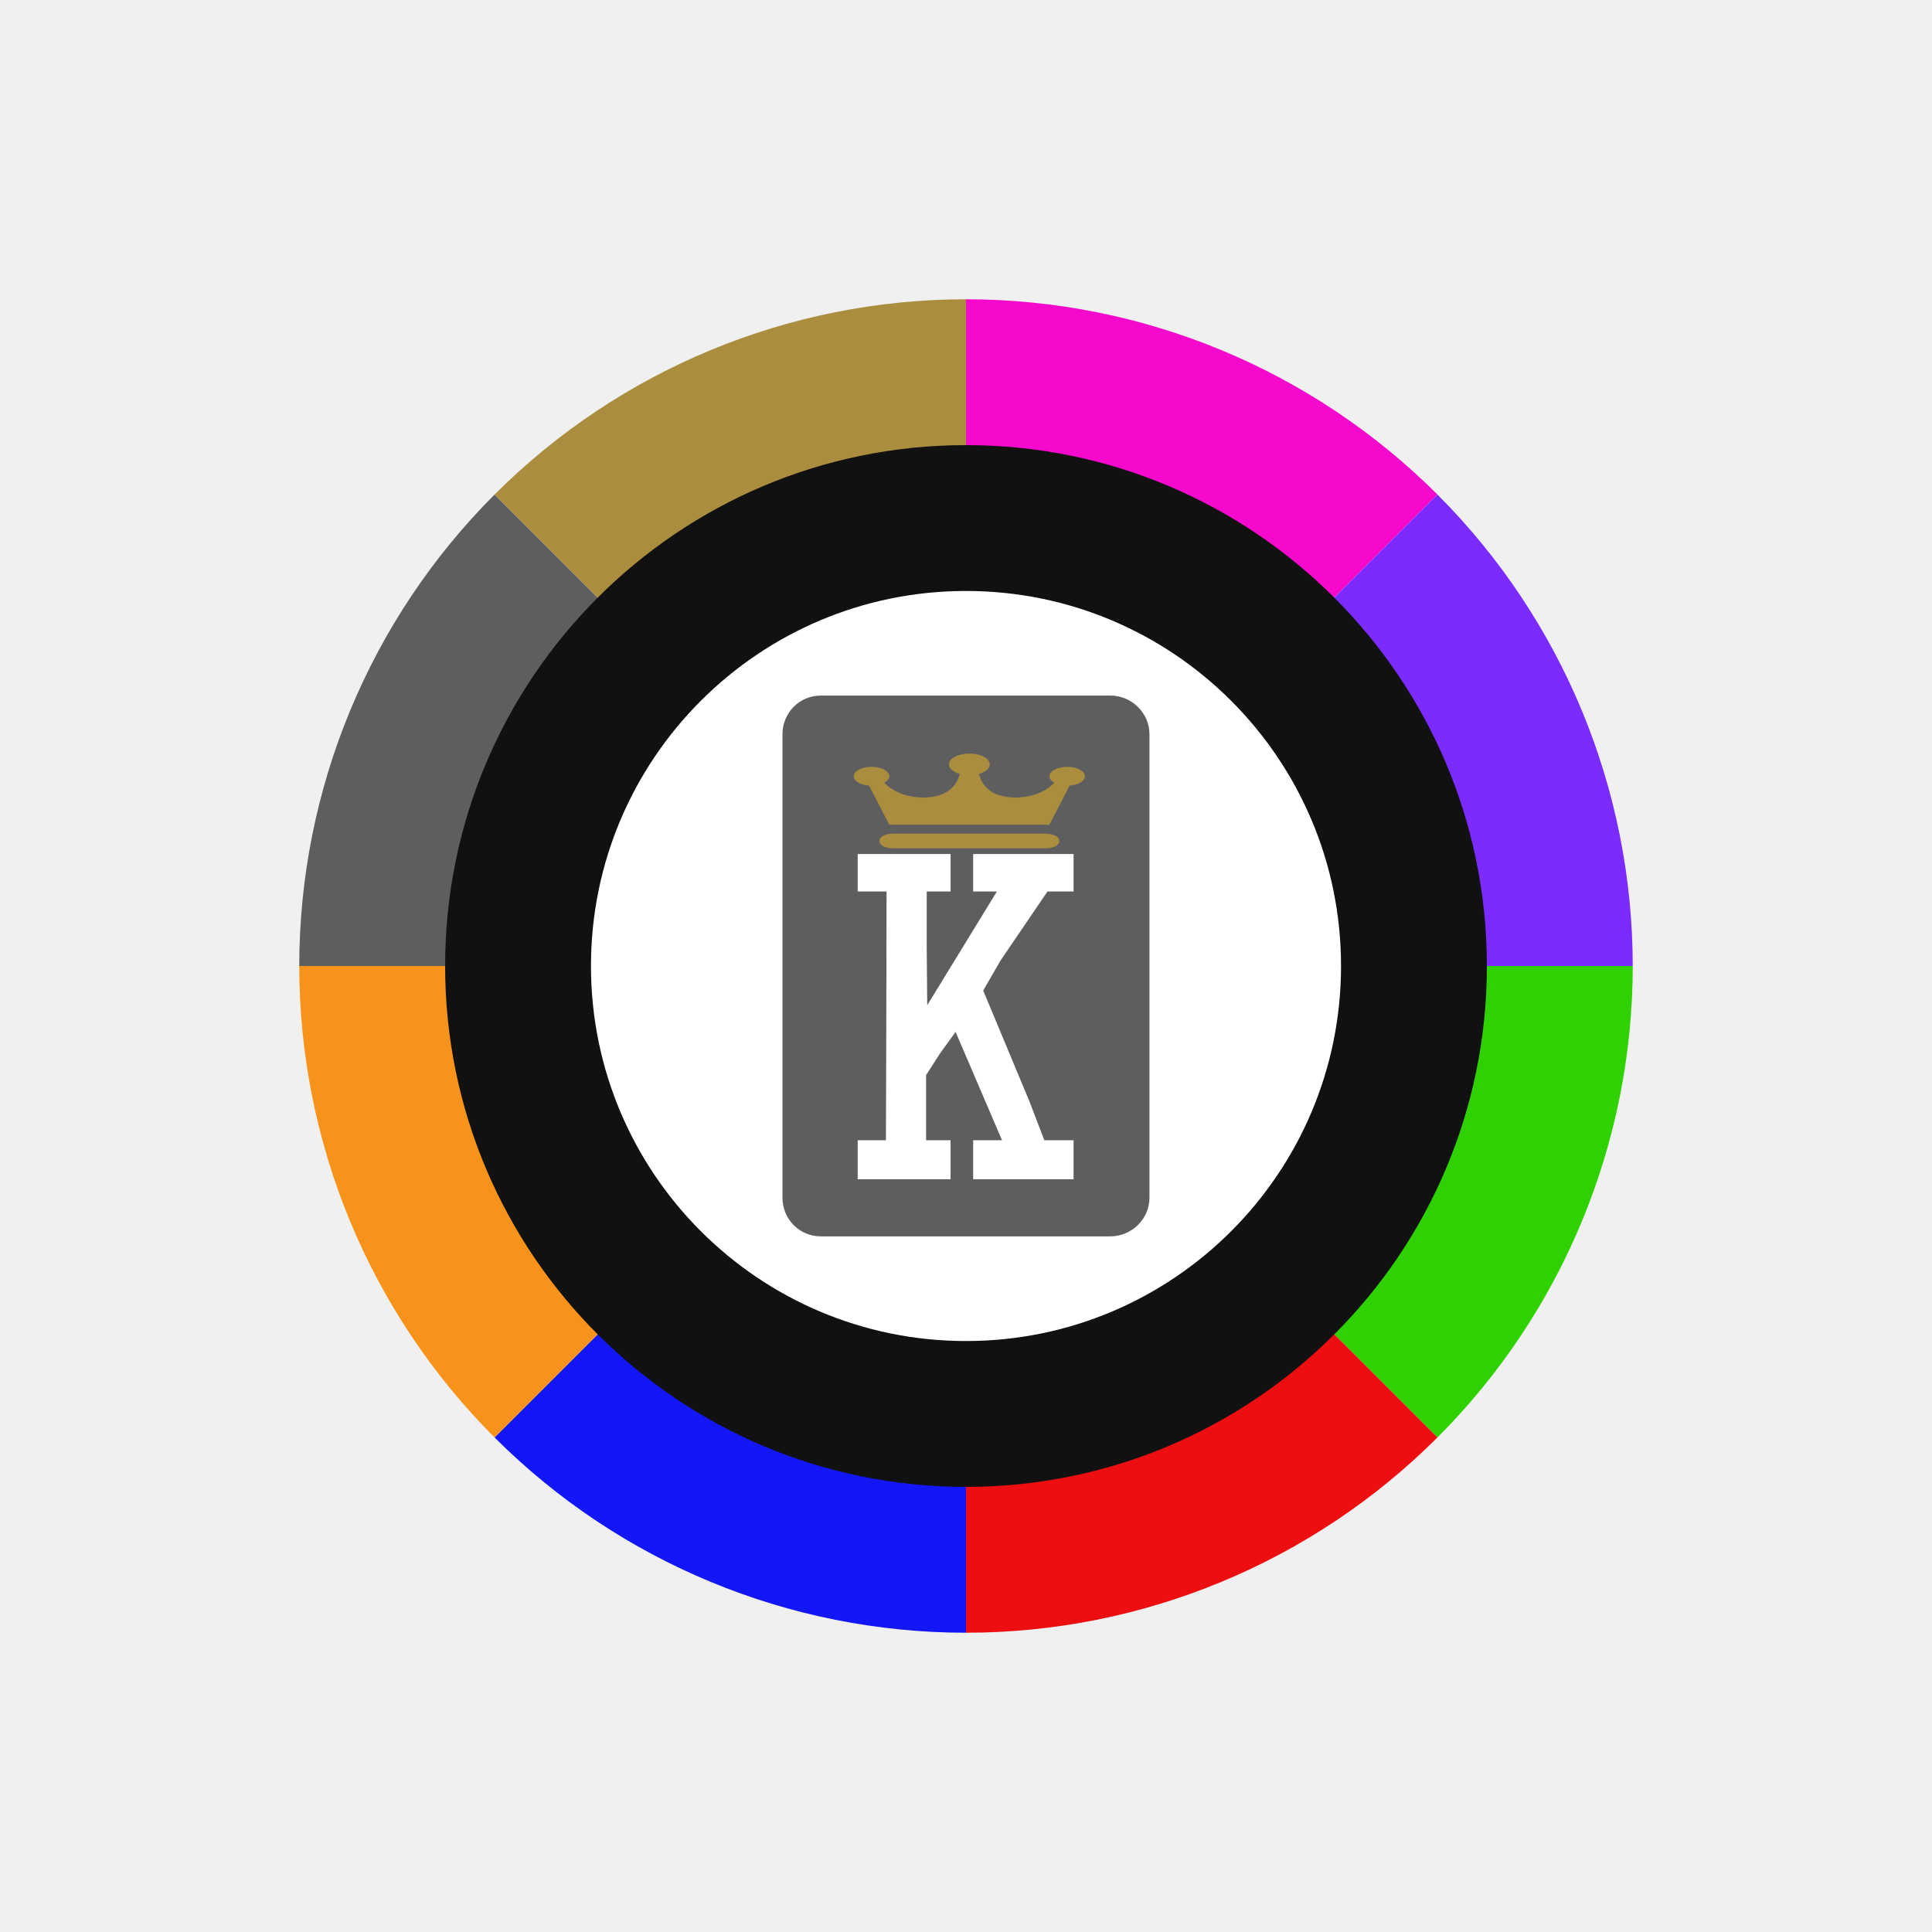
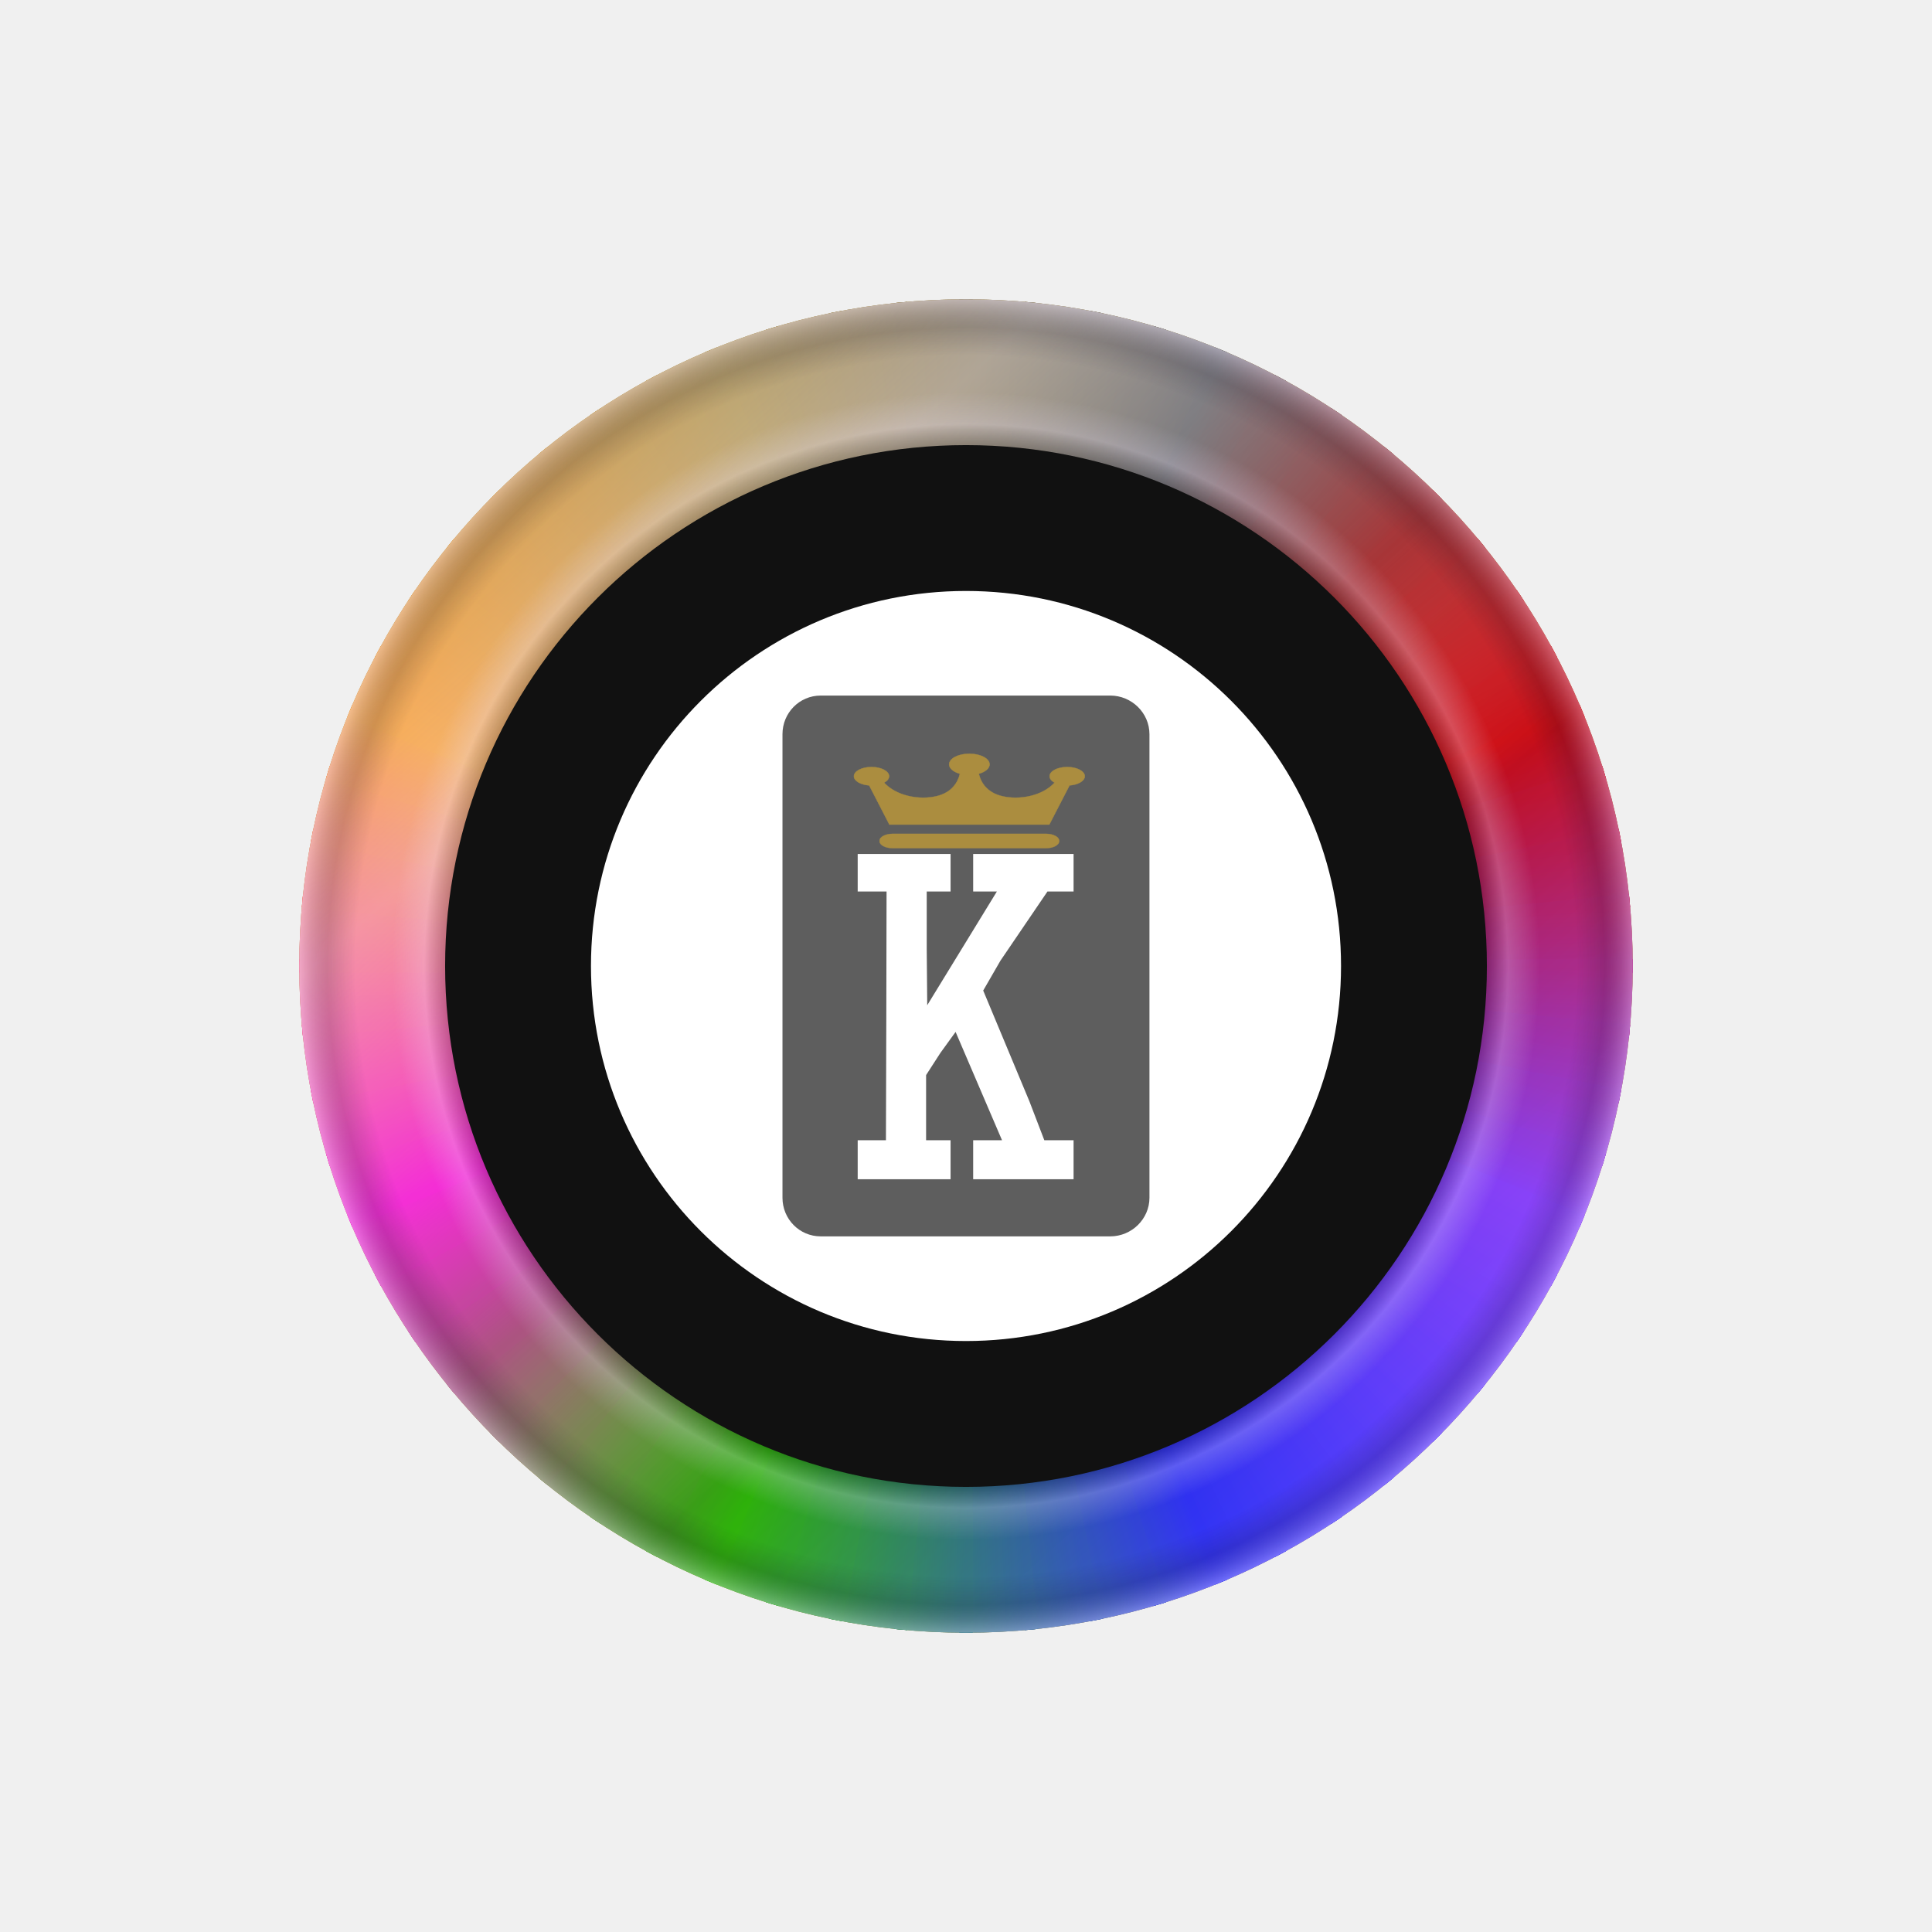
<svg xmlns="http://www.w3.org/2000/svg" viewBox="-51 -51 102 102">
  <g>
-     <g aria-label="Eight equal color segments">
-       <path data-color="pink" fill="#f409cd" d="M 0 0 L 0 -35.2 A 35.2 35.2 0 0 1 24.89 -24.89 Z" />
-       <path data-color="purple" fill="#7c2bff" d="M 0 0 L 24.89 -24.89 A 35.2 35.2 0 0 1 35.2 0 Z" />
-       <path data-color="green" fill="#30d100" d="M 0 0 L 35.2 0 A 35.2 35.2 0 0 1 24.89 24.89 Z" />
-       <path data-color="red" fill="#ed0e11" d="M 0 0 L 24.89 24.89 A 35.2 35.2 0 0 1 0 35.2 Z" />
-       <path data-color="blue" fill="#1317f7" d="M 0 0 L 0 35.2 A 35.2 35.2 0 0 1 -24.89 24.89 Z" />
-       <path data-color="orange" fill="#f7931a" d="M 0 0 L -24.89 24.89 A 35.2 35.2 0 0 1 -35.2 0 Z" />
-       <path data-color="silver" fill="#5e5e5e" d="M 0 0 L -35.2 0 A 35.2 35.2 0 0 1 -24.89 -24.89 Z" />
-       <path data-color="gold" fill="#ab8d3f" d="M 0 0 L -24.89 -24.89 A 35.2 35.2 0 0 1 0 -35.2 Z" />
+     <defs>
+       <clipPath id="prism-disc">
+         <circle r="35.2" />
+       </clipPath>
+       <linearGradient id="prism-0" gradientUnits="userSpaceOnUse" x1="-11.997" y1="-28.964" x2="-9.1" y2="-30">
+         <stop stop-color="#ab8d3f" />
+         <stop offset="1" stop-color="#a18743" />
+       </linearGradient>
+       <linearGradient id="prism-1" gradientUnits="userSpaceOnUse" x1="-9.1" y1="-30" x2="-6.116" y2="-30.748">
+         <stop stop-color="#a18743" />
+         <stop offset="1" stop-color="#988147" />
+       </linearGradient>
+       <linearGradient id="prism-2" gradientUnits="userSpaceOnUse" x1="-6.116" y1="-30.748" x2="-3.073" y2="-31.199">
+         <stop stop-color="#988147" />
+         <stop offset="1" stop-color="#8e7b4b" />
+       </linearGradient>
+       <linearGradient id="prism-3" gradientUnits="userSpaceOnUse" x1="-3.073" y1="-31.199" x2="0" y2="-31.35">
+         <stop stop-color="#8e7b4b" />
+         <stop offset="1" stop-color="#85764f" />
+       </linearGradient>
+       <linearGradient id="prism-4" gradientUnits="userSpaceOnUse" x1="0" y1="-31.35" x2="3.073" y2="-31.199">
+         <stop stop-color="#85764f" />
+         <stop offset="1" stop-color="#7b7052" />
+       </linearGradient>
+       <linearGradient id="prism-5" gradientUnits="userSpaceOnUse" x1="3.073" y1="-31.199" x2="6.116" y2="-30.748">
+         <stop stop-color="#7b7052" />
+         <stop offset="1" stop-color="#716a56" />
+       </linearGradient>
+       <linearGradient id="prism-6" gradientUnits="userSpaceOnUse" x1="6.116" y1="-30.748" x2="9.1" y2="-30">
+         <stop stop-color="#716a56" />
+         <stop offset="1" stop-color="#68645a" />
+       </linearGradient>
+       <linearGradient id="prism-7" gradientUnits="userSpaceOnUse" x1="9.1" y1="-30" x2="11.997" y2="-28.964">
+         <stop stop-color="#68645a" />
+         <stop offset="1" stop-color="#5e5e5e" />
+       </linearGradient>
+       <linearGradient id="prism-8" gradientUnits="userSpaceOnUse" x1="11.997" y1="-28.964" x2="14.778" y2="-27.648">
+         <stop stop-color="#5e5e5e" />
+         <stop offset="1" stop-color="#705454" />
+       </linearGradient>
+       <linearGradient id="prism-9" gradientUnits="userSpaceOnUse" x1="14.778" y1="-27.648" x2="17.417" y2="-26.067">
+         <stop stop-color="#705454" />
+         <stop offset="1" stop-color="#824a4b" />
+       </linearGradient>
+       <linearGradient id="prism-10" gradientUnits="userSpaceOnUse" x1="17.417" y1="-26.067" x2="19.888" y2="-24.234">
+         <stop stop-color="#824a4b" />
+         <stop offset="1" stop-color="#944041" />
+       </linearGradient>
+       <linearGradient id="prism-11" gradientUnits="userSpaceOnUse" x1="19.888" y1="-24.234" x2="22.168" y2="-22.168">
+         <stop stop-color="#944041" />
+         <stop offset="1" stop-color="#a63638" />
+       </linearGradient>
+       <linearGradient id="prism-12" gradientUnits="userSpaceOnUse" x1="22.168" y1="-22.168" x2="24.234" y2="-19.888">
+         <stop stop-color="#a63638" />
+         <stop offset="1" stop-color="#b72c2e" />
+       </linearGradient>
+       <linearGradient id="prism-13" gradientUnits="userSpaceOnUse" x1="24.234" y1="-19.888" x2="26.067" y2="-17.417">
+         <stop stop-color="#b72c2e" />
+         <stop offset="1" stop-color="#c92224" />
+       </linearGradient>
+       <linearGradient id="prism-14" gradientUnits="userSpaceOnUse" x1="26.067" y1="-17.417" x2="27.648" y2="-14.778">
+         <stop stop-color="#c92224" />
+         <stop offset="1" stop-color="#db181b" />
+       </linearGradient>
+       <linearGradient id="prism-15" gradientUnits="userSpaceOnUse" x1="27.648" y1="-14.778" x2="28.964" y2="-11.997">
+         <stop stop-color="#db181b" />
+         <stop offset="1" stop-color="#ed0e11" />
+       </linearGradient>
+       <linearGradient id="prism-16" gradientUnits="userSpaceOnUse" x1="28.964" y1="-11.997" x2="30" y2="-9.1">
+         <stop stop-color="#ed0e11" />
+         <stop offset="1" stop-color="#df122f" />
+       </linearGradient>
+       <linearGradient id="prism-17" gradientUnits="userSpaceOnUse" x1="30" y1="-9.1" x2="30.748" y2="-6.116">
+         <stop stop-color="#df122f" />
+         <stop offset="1" stop-color="#d1154d" />
+       </linearGradient>
+       <linearGradient id="prism-18" gradientUnits="userSpaceOnUse" x1="30.748" y1="-6.116" x2="31.199" y2="-3.073">
+         <stop stop-color="#d1154d" />
+         <stop offset="1" stop-color="#c3196a" />
+       </linearGradient>
+       <linearGradient id="prism-19" gradientUnits="userSpaceOnUse" x1="31.199" y1="-3.073" x2="31.35" y2="0">
+         <stop stop-color="#c3196a" />
+         <stop offset="1" stop-color="#b51d88" />
+       </linearGradient>
+       <linearGradient id="prism-20" gradientUnits="userSpaceOnUse" x1="31.35" y1="0" x2="31.199" y2="3.073">
+         <stop stop-color="#b51d88" />
+         <stop offset="1" stop-color="#a620a6" />
+       </linearGradient>
+       <linearGradient id="prism-21" gradientUnits="userSpaceOnUse" x1="31.199" y1="3.073" x2="30.748" y2="6.116">
+         <stop stop-color="#a620a6" />
+         <stop offset="1" stop-color="#9824c4" />
+       </linearGradient>
+       <linearGradient id="prism-22" gradientUnits="userSpaceOnUse" x1="30.748" y1="6.116" x2="30" y2="9.1">
+         <stop stop-color="#9824c4" />
+         <stop offset="1" stop-color="#8a27e1" />
+       </linearGradient>
+       <linearGradient id="prism-23" gradientUnits="userSpaceOnUse" x1="30" y1="9.1" x2="28.964" y2="11.997">
+         <stop stop-color="#8a27e1" />
+         <stop offset="1" stop-color="#7c2bff" />
+       </linearGradient>
+       <linearGradient id="prism-24" gradientUnits="userSpaceOnUse" x1="28.964" y1="11.997" x2="27.648" y2="14.778">
+         <stop stop-color="#7c2bff" />
+         <stop offset="1" stop-color="#6f29fe" />
+       </linearGradient>
+       <linearGradient id="prism-25" gradientUnits="userSpaceOnUse" x1="27.648" y1="14.778" x2="26.067" y2="17.417">
+         <stop stop-color="#6f29fe" />
+         <stop offset="1" stop-color="#6226fd" />
+       </linearGradient>
+       <linearGradient id="prism-26" gradientUnits="userSpaceOnUse" x1="26.067" y1="17.417" x2="24.234" y2="19.888">
+         <stop stop-color="#6226fd" />
+         <stop offset="1" stop-color="#5524fc" />
+       </linearGradient>
+       <linearGradient id="prism-27" gradientUnits="userSpaceOnUse" x1="24.234" y1="19.888" x2="22.168" y2="22.168">
+         <stop stop-color="#5524fc" />
+         <stop offset="1" stop-color="#4821fb" />
+       </linearGradient>
+       <linearGradient id="prism-28" gradientUnits="userSpaceOnUse" x1="22.168" y1="22.168" x2="19.888" y2="24.234">
+         <stop stop-color="#4821fb" />
+         <stop offset="1" stop-color="#3a1ffa" />
+       </linearGradient>
+       <linearGradient id="prism-29" gradientUnits="userSpaceOnUse" x1="19.888" y1="24.234" x2="17.417" y2="26.067">
+         <stop stop-color="#3a1ffa" />
+         <stop offset="1" stop-color="#2d1cf9" />
+       </linearGradient>
+       <linearGradient id="prism-30" gradientUnits="userSpaceOnUse" x1="17.417" y1="26.067" x2="14.778" y2="27.648">
+         <stop stop-color="#2d1cf9" />
+         <stop offset="1" stop-color="#201af8" />
+       </linearGradient>
+       <linearGradient id="prism-31" gradientUnits="userSpaceOnUse" x1="14.778" y1="27.648" x2="11.997" y2="28.964">
+         <stop stop-color="#201af8" />
+         <stop offset="1" stop-color="#1317f7" />
+       </linearGradient>
+       <linearGradient id="prism-32" gradientUnits="userSpaceOnUse" x1="11.997" y1="28.964" x2="9.1" y2="30">
+         <stop stop-color="#1317f7" />
+         <stop offset="1" stop-color="#172ed8" />
+       </linearGradient>
+       <linearGradient id="prism-33" gradientUnits="userSpaceOnUse" x1="9.1" y1="30" x2="6.116" y2="30.748">
+         <stop stop-color="#172ed8" />
+         <stop offset="1" stop-color="#1a46b9" />
+       </linearGradient>
+       <linearGradient id="prism-34" gradientUnits="userSpaceOnUse" x1="6.116" y1="30.748" x2="3.073" y2="31.199">
+         <stop stop-color="#1a46b9" />
+         <stop offset="1" stop-color="#1e5d9a" />
+       </linearGradient>
+       <linearGradient id="prism-35" gradientUnits="userSpaceOnUse" x1="3.073" y1="31.199" x2="0" y2="31.35">
+         <stop stop-color="#1e5d9a" />
+         <stop offset="1" stop-color="#22747c" />
+       </linearGradient>
+       <linearGradient id="prism-36" gradientUnits="userSpaceOnUse" x1="0" y1="31.35" x2="-3.073" y2="31.199">
+         <stop stop-color="#22747c" />
+         <stop offset="1" stop-color="#258b5d" />
+       </linearGradient>
+       <linearGradient id="prism-37" gradientUnits="userSpaceOnUse" x1="-3.073" y1="31.199" x2="-6.116" y2="30.748">
+         <stop stop-color="#258b5d" />
+         <stop offset="1" stop-color="#29a33e" />
+       </linearGradient>
+       <linearGradient id="prism-38" gradientUnits="userSpaceOnUse" x1="-6.116" y1="30.748" x2="-9.1" y2="30">
+         <stop stop-color="#29a33e" />
+         <stop offset="1" stop-color="#2cba1f" />
+       </linearGradient>
+       <linearGradient id="prism-39" gradientUnits="userSpaceOnUse" x1="-9.1" y1="30" x2="-11.997" y2="28.964">
+         <stop stop-color="#2cba1f" />
+         <stop offset="1" stop-color="#30d100" />
+       </linearGradient>
+       <linearGradient id="prism-40" gradientUnits="userSpaceOnUse" x1="-11.997" y1="28.964" x2="-14.778" y2="27.648">
+         <stop stop-color="#30d100" />
+         <stop offset="1" stop-color="#49b81a" />
+       </linearGradient>
+       <linearGradient id="prism-41" gradientUnits="userSpaceOnUse" x1="-14.778" y1="27.648" x2="-17.417" y2="26.067">
+         <stop stop-color="#49b81a" />
+         <stop offset="1" stop-color="#619f33" />
+       </linearGradient>
+       <linearGradient id="prism-42" gradientUnits="userSpaceOnUse" x1="-17.417" y1="26.067" x2="-19.888" y2="24.234">
+         <stop stop-color="#619f33" />
+         <stop offset="1" stop-color="#7a864d" />
+       </linearGradient>
+       <linearGradient id="prism-43" gradientUnits="userSpaceOnUse" x1="-19.888" y1="24.234" x2="-22.168" y2="22.168">
+         <stop stop-color="#7a864d" />
+         <stop offset="1" stop-color="#926d67" />
+       </linearGradient>
+       <linearGradient id="prism-44" gradientUnits="userSpaceOnUse" x1="-22.168" y1="22.168" x2="-24.234" y2="19.888">
+         <stop stop-color="#926d67" />
+         <stop offset="1" stop-color="#ab5480" />
+       </linearGradient>
+       <linearGradient id="prism-45" gradientUnits="userSpaceOnUse" x1="-24.234" y1="19.888" x2="-26.067" y2="17.417">
+         <stop stop-color="#ab5480" />
+         <stop offset="1" stop-color="#c33b9a" />
+       </linearGradient>
+       <linearGradient id="prism-46" gradientUnits="userSpaceOnUse" x1="-26.067" y1="17.417" x2="-27.648" y2="14.778">
+         <stop stop-color="#c33b9a" />
+         <stop offset="1" stop-color="#dc22b3" />
+       </linearGradient>
+       <linearGradient id="prism-47" gradientUnits="userSpaceOnUse" x1="-27.648" y1="14.778" x2="-28.964" y2="11.997">
+         <stop stop-color="#dc22b3" />
+         <stop offset="1" stop-color="#f409cd" />
+       </linearGradient>
+       <linearGradient id="prism-48" gradientUnits="userSpaceOnUse" x1="-28.964" y1="11.997" x2="-30" y2="9.1">
+         <stop stop-color="#f409cd" />
+         <stop offset="1" stop-color="#f41ab7" />
+       </linearGradient>
+       <linearGradient id="prism-49" gradientUnits="userSpaceOnUse" x1="-30" y1="9.1" x2="-30.748" y2="6.116">
+         <stop stop-color="#f41ab7" />
+         <stop offset="1" stop-color="#f52ca0" />
+       </linearGradient>
+       <linearGradient id="prism-50" gradientUnits="userSpaceOnUse" x1="-30.748" y1="6.116" x2="-31.199" y2="3.073">
+         <stop stop-color="#f52ca0" />
+         <stop offset="1" stop-color="#f53d8a" />
+       </linearGradient>
+       <linearGradient id="prism-51" gradientUnits="userSpaceOnUse" x1="-31.199" y1="3.073" x2="-31.35" y2="0">
+         <stop stop-color="#f53d8a" />
+         <stop offset="1" stop-color="#f64e74" />
+       </linearGradient>
+       <linearGradient id="prism-52" gradientUnits="userSpaceOnUse" x1="-31.35" y1="0" x2="-31.199" y2="-3.073">
+         <stop stop-color="#f64e74" />
+         <stop offset="1" stop-color="#f65f5d" />
+       </linearGradient>
+       <linearGradient id="prism-53" gradientUnits="userSpaceOnUse" x1="-31.199" y1="-3.073" x2="-30.748" y2="-6.116">
+         <stop stop-color="#f65f5d" />
+         <stop offset="1" stop-color="#f67147" />
+       </linearGradient>
+       <linearGradient id="prism-54" gradientUnits="userSpaceOnUse" x1="-30.748" y1="-6.116" x2="-30" y2="-9.1">
+         <stop stop-color="#f67147" />
+         <stop offset="1" stop-color="#f78230" />
+       </linearGradient>
+       <linearGradient id="prism-55" gradientUnits="userSpaceOnUse" x1="-30" y1="-9.1" x2="-28.964" y2="-11.997">
+         <stop stop-color="#f78230" />
+         <stop offset="1" stop-color="#f7931a" />
+       </linearGradient>
+       <linearGradient id="prism-56" gradientUnits="userSpaceOnUse" x1="-28.964" y1="-11.997" x2="-27.648" y2="-14.778">
+         <stop stop-color="#f7931a" />
+         <stop offset="1" stop-color="#ee921f" />
+       </linearGradient>
+       <linearGradient id="prism-57" gradientUnits="userSpaceOnUse" x1="-27.648" y1="-14.778" x2="-26.067" y2="-17.417">
+         <stop stop-color="#ee921f" />
+         <stop offset="1" stop-color="#e49223" />
+       </linearGradient>
+       <linearGradient id="prism-58" gradientUnits="userSpaceOnUse" x1="-26.067" y1="-17.417" x2="-24.234" y2="-19.888">
+         <stop stop-color="#e49223" />
+         <stop offset="1" stop-color="#db9128" />
+       </linearGradient>
+       <linearGradient id="prism-59" gradientUnits="userSpaceOnUse" x1="-24.234" y1="-19.888" x2="-22.168" y2="-22.168">
+         <stop stop-color="#db9128" />
+         <stop offset="1" stop-color="#d1902d" />
+       </linearGradient>
+       <linearGradient id="prism-60" gradientUnits="userSpaceOnUse" x1="-22.168" y1="-22.168" x2="-19.888" y2="-24.234">
+         <stop stop-color="#d1902d" />
+         <stop offset="1" stop-color="#c88f31" />
+       </linearGradient>
+       <linearGradient id="prism-61" gradientUnits="userSpaceOnUse" x1="-19.888" y1="-24.234" x2="-17.417" y2="-26.067">
+         <stop stop-color="#c88f31" />
+         <stop offset="1" stop-color="#be8f36" />
+       </linearGradient>
+       <linearGradient id="prism-62" gradientUnits="userSpaceOnUse" x1="-17.417" y1="-26.067" x2="-14.778" y2="-27.648">
+         <stop stop-color="#be8f36" />
+         <stop offset="1" stop-color="#b58e3a" />
+       </linearGradient>
+       <linearGradient id="prism-63" gradientUnits="userSpaceOnUse" x1="-14.778" y1="-27.648" x2="-11.997" y2="-28.964">
+         <stop stop-color="#b58e3a" />
+         <stop offset="1" stop-color="#ab8d3f" />
+       </linearGradient>
+       <radialGradient id="prism-bevel" gradientUnits="userSpaceOnUse" cx="0" cy="0" r="51">
+         <stop offset=".539" stop-color="#11101c" stop-opacity=".22" />
+         <stop offset=".561" stop-color="#ece4ff" stop-opacity=".25" />
+         <stop offset=".594" stop-color="#ece4ff" stop-opacity="0" />
+         <stop offset=".632" stop-color="#100d21" stop-opacity="0" />
+         <stop offset=".661" stop-color="#100d21" stop-opacity=".17" />
+         <stop offset=".69" stop-color="#e8e0ff" stop-opacity=".32" />
+       </radialGradient>
+       <linearGradient id="prism-reflection" gradientUnits="userSpaceOnUse" x1="-48.19" y1="-53.52" x2="48.19" y2="53.52">
+         <stop offset=".18" stop-color="#f3edff" stop-opacity="0" />
+         <stop offset=".34" stop-color="#f3edff" stop-opacity=".4" />
+         <stop offset=".49" stop-color="#f3edff" stop-opacity="0" />
+         <stop offset=".58" stop-color="#110b29" stop-opacity=".18" />
+         <stop offset=".73" stop-color="#efe4ff" stop-opacity=".16" />
+         <stop offset=".88" stop-color="#efe4ff" stop-opacity="0" />
+       </linearGradient>
+     </defs>
+     <g aria-label="Prism chrome wild ring" clip-path="url(#prism-disc)">
+       <circle r="35.2" fill="#ab8d3f" />
+       <path data-color="gold" fill="url(#prism-0)" stroke="url(#prism-0)" stroke-width="0.7" d="M0 0 L-13.777 -33.26 A36 36 0 0 1 -10.45 -34.45 Z" />
+       <path fill="url(#prism-1)" stroke="url(#prism-1)" stroke-width="0.7" d="M0 0 L-10.45 -34.45 A36 36 0 0 1 -7.023 -35.308 Z" />
+       <path fill="url(#prism-2)" stroke="url(#prism-2)" stroke-width="0.7" d="M0 0 L-7.023 -35.308 A36 36 0 0 1 -3.529 -35.827 Z" />
+       <path fill="url(#prism-3)" stroke="url(#prism-3)" stroke-width="0.7" d="M0 0 L-3.529 -35.827 A36 36 0 0 1 0 -36 Z" />
+       <path fill="url(#prism-4)" stroke="url(#prism-4)" stroke-width="0.7" d="M0 0 L0 -36 A36 36 0 0 1 3.529 -35.827 Z" />
+       <path fill="url(#prism-5)" stroke="url(#prism-5)" stroke-width="0.7" d="M0 0 L3.529 -35.827 A36 36 0 0 1 7.023 -35.308 Z" />
+       <path fill="url(#prism-6)" stroke="url(#prism-6)" stroke-width="0.7" d="M0 0 L7.023 -35.308 A36 36 0 0 1 10.45 -34.45 Z" />
+       <path fill="url(#prism-7)" stroke="url(#prism-7)" stroke-width="0.7" d="M0 0 L10.45 -34.45 A36 36 0 0 1 13.777 -33.26 Z" />
+       <path data-color="silver" fill="url(#prism-8)" stroke="url(#prism-8)" stroke-width="0.7" d="M0 0 L13.777 -33.26 A36 36 0 0 1 16.97 -31.749 Z" />
+       <path fill="url(#prism-9)" stroke="url(#prism-9)" stroke-width="0.7" d="M0 0 L16.97 -31.749 A36 36 0 0 1 20.001 -29.933 Z" />
+       <path fill="url(#prism-10)" stroke="url(#prism-10)" stroke-width="0.7" d="M0 0 L20.001 -29.933 A36 36 0 0 1 22.838 -27.828 Z" />
+       <path fill="url(#prism-11)" stroke="url(#prism-11)" stroke-width="0.7" d="M0 0 L22.838 -27.828 A36 36 0 0 1 25.456 -25.456 Z" />
+       <path fill="url(#prism-12)" stroke="url(#prism-12)" stroke-width="0.7" d="M0 0 L25.456 -25.456 A36 36 0 0 1 27.828 -22.838 Z" />
+       <path fill="url(#prism-13)" stroke="url(#prism-13)" stroke-width="0.7" d="M0 0 L27.828 -22.838 A36 36 0 0 1 29.933 -20.001 Z" />
+       <path fill="url(#prism-14)" stroke="url(#prism-14)" stroke-width="0.7" d="M0 0 L29.933 -20.001 A36 36 0 0 1 31.749 -16.97 Z" />
+       <path fill="url(#prism-15)" stroke="url(#prism-15)" stroke-width="0.7" d="M0 0 L31.749 -16.97 A36 36 0 0 1 33.26 -13.777 Z" />
+       <path data-color="red" fill="url(#prism-16)" stroke="url(#prism-16)" stroke-width="0.7" d="M0 0 L33.26 -13.777 A36 36 0 0 1 34.45 -10.45 Z" />
+       <path fill="url(#prism-17)" stroke="url(#prism-17)" stroke-width="0.7" d="M0 0 L34.45 -10.45 A36 36 0 0 1 35.308 -7.023 Z" />
+       <path fill="url(#prism-18)" stroke="url(#prism-18)" stroke-width="0.7" d="M0 0 L35.308 -7.023 A36 36 0 0 1 35.827 -3.529 Z" />
+       <path fill="url(#prism-19)" stroke="url(#prism-19)" stroke-width="0.7" d="M0 0 L35.827 -3.529 A36 36 0 0 1 36 0 Z" />
+       <path fill="url(#prism-20)" stroke="url(#prism-20)" stroke-width="0.7" d="M0 0 L36 0 A36 36 0 0 1 35.827 3.529 Z" />
+       <path fill="url(#prism-21)" stroke="url(#prism-21)" stroke-width="0.7" d="M0 0 L35.827 3.529 A36 36 0 0 1 35.308 7.023 Z" />
+       <path fill="url(#prism-22)" stroke="url(#prism-22)" stroke-width="0.7" d="M0 0 L35.308 7.023 A36 36 0 0 1 34.45 10.45 Z" />
+       <path fill="url(#prism-23)" stroke="url(#prism-23)" stroke-width="0.7" d="M0 0 L34.45 10.45 A36 36 0 0 1 33.26 13.777 Z" />
+       <path data-color="purple" fill="url(#prism-24)" stroke="url(#prism-24)" stroke-width="0.7" d="M0 0 L33.26 13.777 A36 36 0 0 1 31.749 16.97 Z" />
+       <path fill="url(#prism-25)" stroke="url(#prism-25)" stroke-width="0.7" d="M0 0 L31.749 16.97 A36 36 0 0 1 29.933 20.001 Z" />
+       <path fill="url(#prism-26)" stroke="url(#prism-26)" stroke-width="0.7" d="M0 0 L29.933 20.001 A36 36 0 0 1 27.828 22.838 Z" />
+       <path fill="url(#prism-27)" stroke="url(#prism-27)" stroke-width="0.7" d="M0 0 L27.828 22.838 A36 36 0 0 1 25.456 25.456 Z" />
+       <path fill="url(#prism-28)" stroke="url(#prism-28)" stroke-width="0.7" d="M0 0 L25.456 25.456 A36 36 0 0 1 22.838 27.828 Z" />
+       <path fill="url(#prism-29)" stroke="url(#prism-29)" stroke-width="0.7" d="M0 0 L22.838 27.828 A36 36 0 0 1 20.001 29.933 Z" />
+       <path fill="url(#prism-30)" stroke="url(#prism-30)" stroke-width="0.7" d="M0 0 L20.001 29.933 A36 36 0 0 1 16.97 31.749 Z" />
+       <path fill="url(#prism-31)" stroke="url(#prism-31)" stroke-width="0.7" d="M0 0 L16.97 31.749 A36 36 0 0 1 13.777 33.26 Z" />
+       <path data-color="blue" fill="url(#prism-32)" stroke="url(#prism-32)" stroke-width="0.7" d="M0 0 L13.777 33.26 A36 36 0 0 1 10.45 34.45 Z" />
+       <path fill="url(#prism-33)" stroke="url(#prism-33)" stroke-width="0.7" d="M0 0 L10.45 34.45 A36 36 0 0 1 7.023 35.308 Z" />
+       <path fill="url(#prism-34)" stroke="url(#prism-34)" stroke-width="0.7" d="M0 0 L7.023 35.308 A36 36 0 0 1 3.529 35.827 Z" />
+       <path fill="url(#prism-35)" stroke="url(#prism-35)" stroke-width="0.7" d="M0 0 L3.529 35.827 A36 36 0 0 1 0 36 Z" />
+       <path fill="url(#prism-36)" stroke="url(#prism-36)" stroke-width="0.7" d="M0 0 L0 36 A36 36 0 0 1 -3.529 35.827 Z" />
+       <path fill="url(#prism-37)" stroke="url(#prism-37)" stroke-width="0.7" d="M0 0 L-3.529 35.827 A36 36 0 0 1 -7.023 35.308 Z" />
+       <path fill="url(#prism-38)" stroke="url(#prism-38)" stroke-width="0.7" d="M0 0 L-7.023 35.308 A36 36 0 0 1 -10.45 34.45 Z" />
+       <path fill="url(#prism-39)" stroke="url(#prism-39)" stroke-width="0.7" d="M0 0 L-10.45 34.45 A36 36 0 0 1 -13.777 33.26 Z" />
+       <path data-color="green" fill="url(#prism-40)" stroke="url(#prism-40)" stroke-width="0.7" d="M0 0 L-13.777 33.26 A36 36 0 0 1 -16.97 31.749 Z" />
+       <path fill="url(#prism-41)" stroke="url(#prism-41)" stroke-width="0.7" d="M0 0 L-16.97 31.749 A36 36 0 0 1 -20.001 29.933 Z" />
+       <path fill="url(#prism-42)" stroke="url(#prism-42)" stroke-width="0.7" d="M0 0 L-20.001 29.933 A36 36 0 0 1 -22.838 27.828 Z" />
+       <path fill="url(#prism-43)" stroke="url(#prism-43)" stroke-width="0.7" d="M0 0 L-22.838 27.828 A36 36 0 0 1 -25.456 25.456 Z" />
+       <path fill="url(#prism-44)" stroke="url(#prism-44)" stroke-width="0.7" d="M0 0 L-25.456 25.456 A36 36 0 0 1 -27.828 22.838 Z" />
+       <path fill="url(#prism-45)" stroke="url(#prism-45)" stroke-width="0.7" d="M0 0 L-27.828 22.838 A36 36 0 0 1 -29.933 20.001 Z" />
+       <path fill="url(#prism-46)" stroke="url(#prism-46)" stroke-width="0.7" d="M0 0 L-29.933 20.001 A36 36 0 0 1 -31.749 16.97 Z" />
+       <path fill="url(#prism-47)" stroke="url(#prism-47)" stroke-width="0.7" d="M0 0 L-31.749 16.97 A36 36 0 0 1 -33.26 13.777 Z" />
+       <path data-color="pink" fill="url(#prism-48)" stroke="url(#prism-48)" stroke-width="0.7" d="M0 0 L-33.26 13.777 A36 36 0 0 1 -34.45 10.45 Z" />
+       <path fill="url(#prism-49)" stroke="url(#prism-49)" stroke-width="0.7" d="M0 0 L-34.45 10.45 A36 36 0 0 1 -35.308 7.023 Z" />
+       <path fill="url(#prism-50)" stroke="url(#prism-50)" stroke-width="0.7" d="M0 0 L-35.308 7.023 A36 36 0 0 1 -35.827 3.529 Z" />
+       <path fill="url(#prism-51)" stroke="url(#prism-51)" stroke-width="0.7" d="M0 0 L-35.827 3.529 A36 36 0 0 1 -36 0 Z" />
+       <path fill="url(#prism-52)" stroke="url(#prism-52)" stroke-width="0.7" d="M0 0 L-36 0 A36 36 0 0 1 -35.827 -3.529 Z" />
+       <path fill="url(#prism-53)" stroke="url(#prism-53)" stroke-width="0.7" d="M0 0 L-35.827 -3.529 A36 36 0 0 1 -35.308 -7.023 Z" />
+       <path fill="url(#prism-54)" stroke="url(#prism-54)" stroke-width="0.7" d="M0 0 L-35.308 -7.023 A36 36 0 0 1 -34.45 -10.45 Z" />
+       <path fill="url(#prism-55)" stroke="url(#prism-55)" stroke-width="0.7" d="M0 0 L-34.45 -10.45 A36 36 0 0 1 -33.26 -13.777 Z" />
+       <path data-color="orange" fill="url(#prism-56)" stroke="url(#prism-56)" stroke-width="0.7" d="M0 0 L-33.26 -13.777 A36 36 0 0 1 -31.749 -16.97 Z" />
+       <path fill="url(#prism-57)" stroke="url(#prism-57)" stroke-width="0.7" d="M0 0 L-31.749 -16.97 A36 36 0 0 1 -29.933 -20.001 Z" />
+       <path fill="url(#prism-58)" stroke="url(#prism-58)" stroke-width="0.7" d="M0 0 L-29.933 -20.001 A36 36 0 0 1 -27.828 -22.838 Z" />
+       <path fill="url(#prism-59)" stroke="url(#prism-59)" stroke-width="0.7" d="M0 0 L-27.828 -22.838 A36 36 0 0 1 -25.456 -25.456 Z" />
+       <path fill="url(#prism-60)" stroke="url(#prism-60)" stroke-width="0.7" d="M0 0 L-25.456 -25.456 A36 36 0 0 1 -22.838 -27.828 Z" />
+       <path fill="url(#prism-61)" stroke="url(#prism-61)" stroke-width="0.7" d="M0 0 L-22.838 -27.828 A36 36 0 0 1 -20.001 -29.933 Z" />
+       <path fill="url(#prism-62)" stroke="url(#prism-62)" stroke-width="0.7" d="M0 0 L-20.001 -29.933 A36 36 0 0 1 -16.97 -31.749 Z" />
+       <path fill="url(#prism-63)" stroke="url(#prism-63)" stroke-width="0.7" d="M0 0 L-16.97 -31.749 A36 36 0 0 1 -13.777 -33.26 Z" />
+       <circle r="35.2" fill="url(#prism-reflection)" />
+       <circle r="35.2" fill="url(#prism-bevel)" />
    </g>
    <circle cx="0" cy="0" r="27.5" fill="#111" />
    <circle cx="0" cy="0" r="19.8" fill="#fff" />
    <g transform="matrix(0.066625 0 0 0.066625 -17.056 -17.056)">
      <g fill="#5e5e5e" stroke="#5e5e5e">
        <g transform="translate(41.7 41.7) scale(0.837)">
          <path stroke="none" d="M392.647,0h-274.15C98.296,0,82.286,16.404,82.286,36.567v438.866c0,20.163,16.01,36.567,36.212,36.567h274.15c20.204,0,37.067-16.404,37.067-36.567V36.567C429.714,16.404,412.852,0,392.647,0z" />
          <g transform="translate(80 74) scale(0.7)">
            <g id="ico" transform="translate(-51.3 -42) scale(1.25)">
              <g transform="translate(111.6 0) scale(0.57369)">
                <g transform="translate(16.4 -5.3) scale(0.85 0.45)">
                  <path fill="#ab8d3f" stroke="#ab8d3f" d="M512,152.469c0-21.469-17.422-38.875-38.891-38.875c-21.484,0-38.906,17.406-38.906,38.875c0,10.5,4.172,20.016,10.938,27c-26.453,54.781-77.016,73.906-116.203,56.594c-34.906-15.438-47.781-59.563-52.141-93.75c14.234-7.484,23.938-22.391,23.938-39.594C300.734,78.016,280.719,58,256,58c-24.703,0-44.734,20.016-44.734,44.719c0,17.203,9.703,32.109,23.938,39.594c-4.359,34.188-17.234,78.313-52.141,93.75c-39.188,17.313-89.75-1.813-116.203-56.594c6.766-6.984,10.938-16.5,10.938-27c0-21.469-17.422-38.875-38.891-38.875C17.422,113.594,0,131,0,152.469c0,19.781,14.781,36.078,33.875,38.547l44.828,164.078h354.594l44.828-164.078C497.234,188.547,512,172.25,512,152.469z" />
                  <path fill="#ab8d3f" stroke="#ab8d3f" d="M455.016,425.063c0,15.984-12.953,28.938-28.953,28.938H85.938C69.953,454,57,441.047,57,425.063v-2.406c0-16,12.953-28.953,28.938-28.953h340.125c16,0,28.953,12.953,28.953,28.953V425.063z" />
                </g>
                <path fill="#fff" stroke="none" d="M 90 165 L 90 290 L 205 290 L 320 290 L 318 1122 L 315 1950 L 203 1950 L 90 1950 L 90 2080 L 90 2210 L 460 2210 L 830 2210 L 830 2080 L 830 1950 L 733 1950 L 635 1950 L 635 1730 L 635 1515 L 749 1367 L 870 1227 L 1240 1950 L 1125 1950 L 1010 1950 L 1010 2080 L 1010 2210 L 1410 2210 L 1810 2210 L 1810 2080 L 1810 1950 L 1705 1950 L 1600 1950 L 1577 1950 L 1458 1690 L 1090 951 L 1227 752 L 1602 290 L 1721 290 L 1810 290 L 1810 165 L 1810 40 L 1410 40 L 1010 40 L 1010 170 L 1010 290 L 1116 290 L 1221 290 L 1199 290 L 644 1049 L 640 672 L 640 290 L 735 290 L 830 290 L 830 165 L 830 40 L 460 40 L 90 40 L 90 165 Z" transform="translate(2.11511 198.694) scale(0.236721 0.28265)" />
              </g>
            </g>
          </g>
        </g>
      </g>
    </g>
  </g>
</svg>
